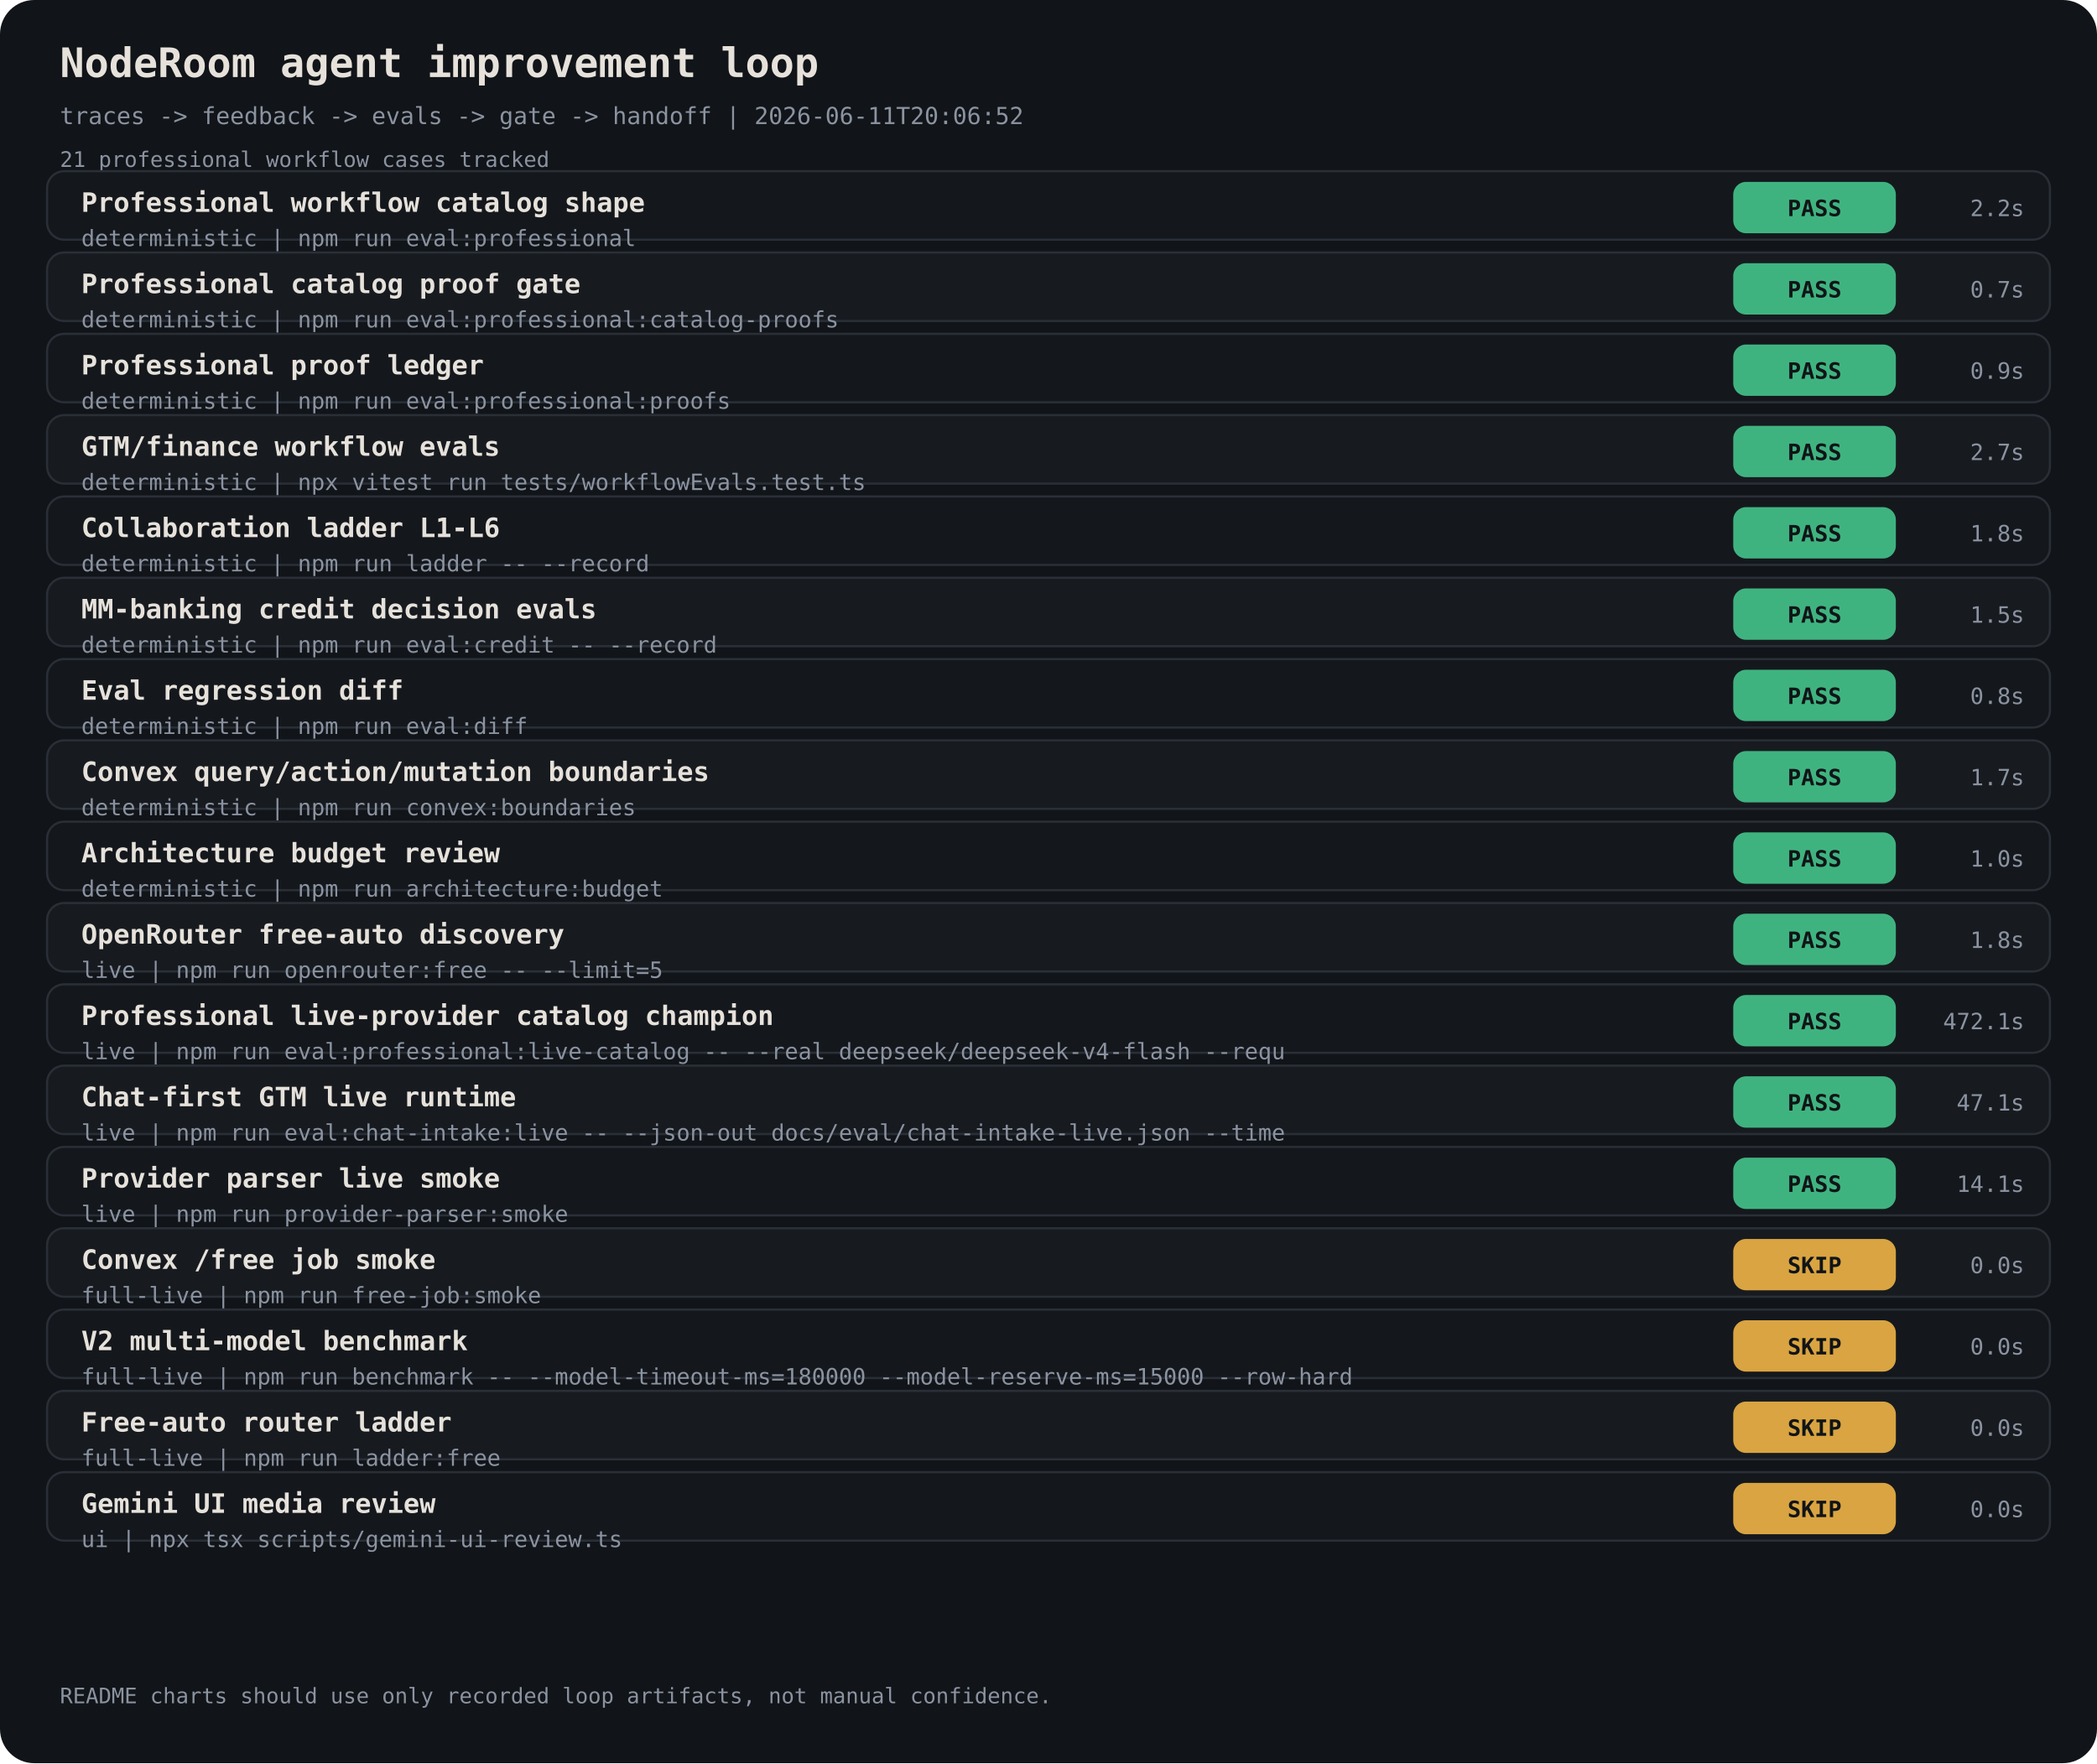
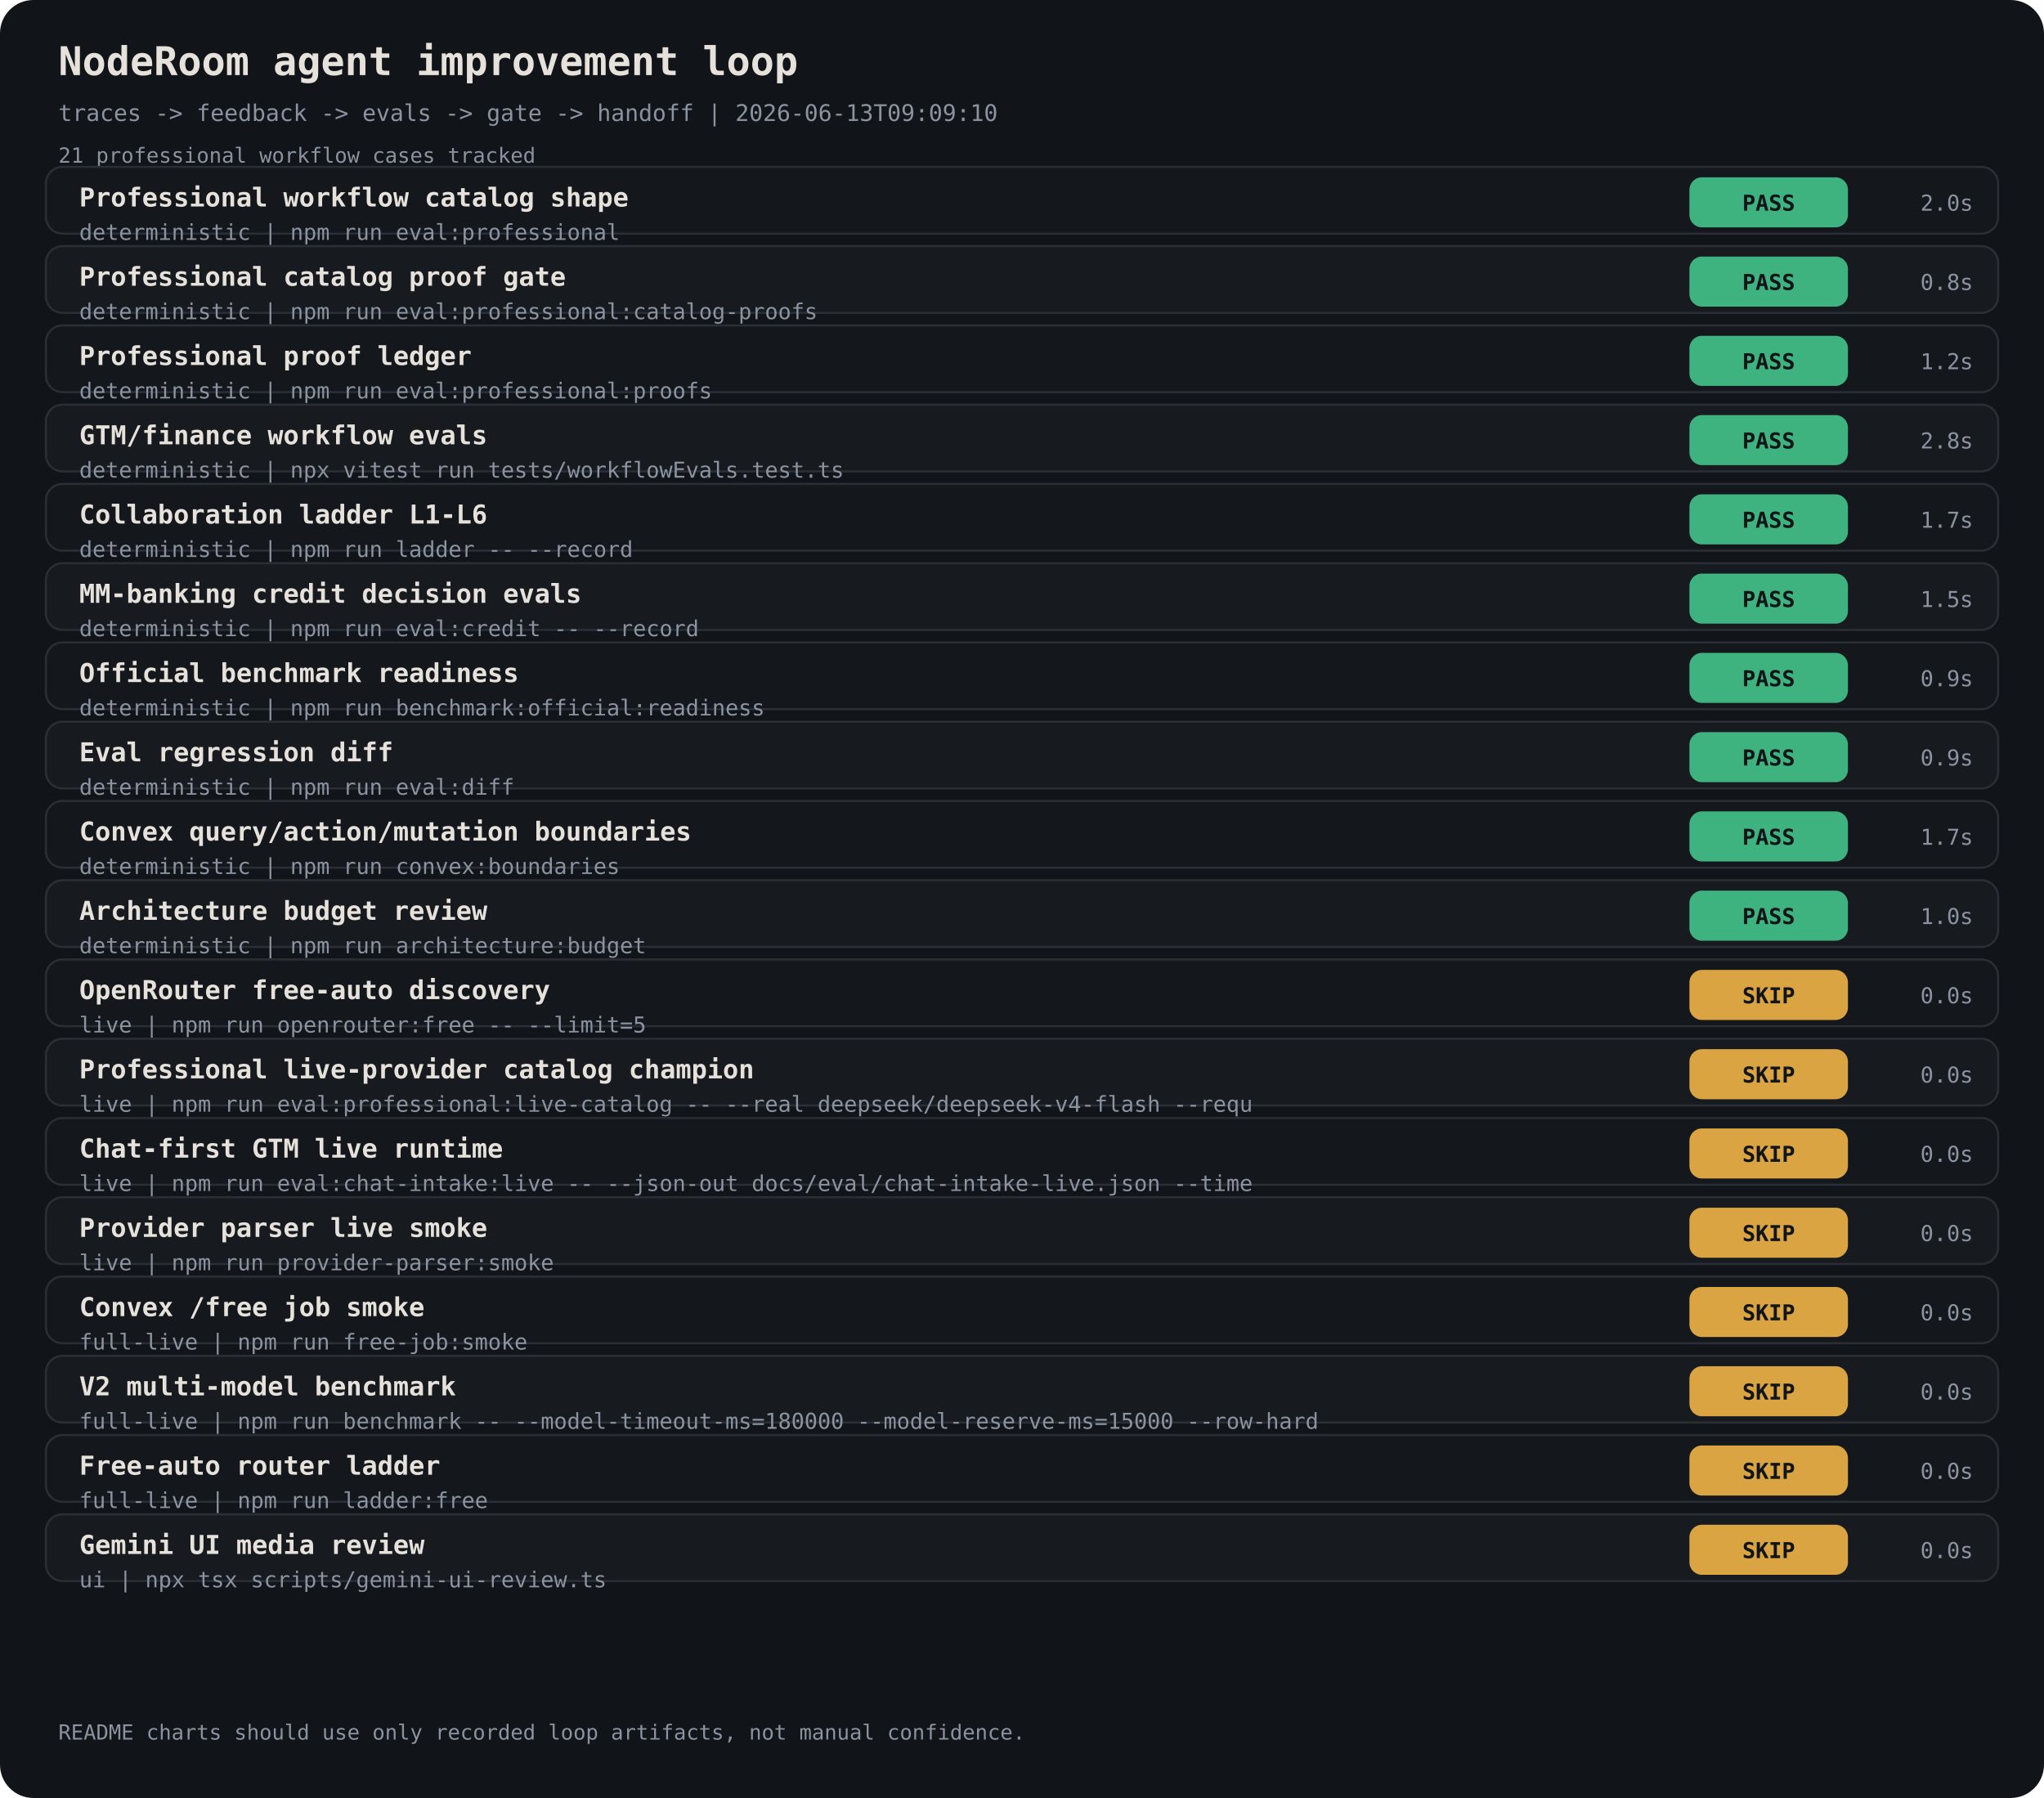
- <svg xmlns="http://www.w3.org/2000/svg" width="980" height="824" viewBox="0 0 980 824" font-family="ui-monospace, 'JetBrains Mono', monospace">
-   <rect width="980" height="824" rx="16" fill="#111418" />
+ <svg xmlns="http://www.w3.org/2000/svg" width="980" height="862" viewBox="0 0 980 862" font-family="ui-monospace, 'JetBrains Mono', monospace">
+   <rect width="980" height="862" rx="16" fill="#111418" />
  <text x="28" y="36" fill="#E6E1DA" font-size="19" font-weight="700">NodeRoom agent improvement loop</text>
-   <text x="28" y="58" fill="#8B93A1" font-size="11">traces -&gt; feedback -&gt; evals -&gt; gate -&gt; handoff | 2026-06-11T20:06:52</text>
+   <text x="28" y="58" fill="#8B93A1" font-size="11">traces -&gt; feedback -&gt; evals -&gt; gate -&gt; handoff | 2026-06-13T09:09:10</text>
  <text x="28" y="78" fill="#8B93A1" font-size="10">21 professional workflow cases tracked</text>
  <rect x="22" y="80" width="936" height="32" rx="8" fill="#14181D" stroke="#2A2F37" />
  <text x="38" y="99" fill="#E6E1DA" font-size="12.5" font-weight="700">Professional workflow catalog shape</text>
  <text x="38" y="115" fill="#8B93A1" font-size="10.5">deterministic | npm run eval:professional</text>
  <rect x="810" y="85" width="76" height="24" rx="6" fill="#3FB37F" />
  <text x="848" y="101" fill="#111418" font-size="10.5" text-anchor="middle" font-weight="800">PASS</text>
-   <text x="946" y="101" fill="#8B93A1" font-size="10.5" text-anchor="end">2.2s</text>
+   <text x="946" y="101" fill="#8B93A1" font-size="10.5" text-anchor="end">2.0s</text>
  <rect x="22" y="118" width="936" height="32" rx="8" fill="#171B20" stroke="#2A2F37" />
  <text x="38" y="137" fill="#E6E1DA" font-size="12.5" font-weight="700">Professional catalog proof gate</text>
  <text x="38" y="153" fill="#8B93A1" font-size="10.5">deterministic | npm run eval:professional:catalog-proofs</text>
  <rect x="810" y="123" width="76" height="24" rx="6" fill="#3FB37F" />
  <text x="848" y="139" fill="#111418" font-size="10.5" text-anchor="middle" font-weight="800">PASS</text>
-   <text x="946" y="139" fill="#8B93A1" font-size="10.5" text-anchor="end">0.7s</text>
+   <text x="946" y="139" fill="#8B93A1" font-size="10.5" text-anchor="end">0.8s</text>
  <rect x="22" y="156" width="936" height="32" rx="8" fill="#14181D" stroke="#2A2F37" />
  <text x="38" y="175" fill="#E6E1DA" font-size="12.5" font-weight="700">Professional proof ledger</text>
  <text x="38" y="191" fill="#8B93A1" font-size="10.5">deterministic | npm run eval:professional:proofs</text>
  <rect x="810" y="161" width="76" height="24" rx="6" fill="#3FB37F" />
  <text x="848" y="177" fill="#111418" font-size="10.5" text-anchor="middle" font-weight="800">PASS</text>
-   <text x="946" y="177" fill="#8B93A1" font-size="10.5" text-anchor="end">0.9s</text>
+   <text x="946" y="177" fill="#8B93A1" font-size="10.5" text-anchor="end">1.2s</text>
  <rect x="22" y="194" width="936" height="32" rx="8" fill="#171B20" stroke="#2A2F37" />
  <text x="38" y="213" fill="#E6E1DA" font-size="12.5" font-weight="700">GTM/finance workflow evals</text>
  <text x="38" y="229" fill="#8B93A1" font-size="10.5">deterministic | npx vitest run tests/workflowEvals.test.ts</text>
  <rect x="810" y="199" width="76" height="24" rx="6" fill="#3FB37F" />
  <text x="848" y="215" fill="#111418" font-size="10.5" text-anchor="middle" font-weight="800">PASS</text>
-   <text x="946" y="215" fill="#8B93A1" font-size="10.5" text-anchor="end">2.7s</text>
+   <text x="946" y="215" fill="#8B93A1" font-size="10.5" text-anchor="end">2.8s</text>
  <rect x="22" y="232" width="936" height="32" rx="8" fill="#14181D" stroke="#2A2F37" />
  <text x="38" y="251" fill="#E6E1DA" font-size="12.5" font-weight="700">Collaboration ladder L1-L6</text>
  <text x="38" y="267" fill="#8B93A1" font-size="10.5">deterministic | npm run ladder -- --record</text>
  <rect x="810" y="237" width="76" height="24" rx="6" fill="#3FB37F" />
  <text x="848" y="253" fill="#111418" font-size="10.5" text-anchor="middle" font-weight="800">PASS</text>
-   <text x="946" y="253" fill="#8B93A1" font-size="10.5" text-anchor="end">1.8s</text>
+   <text x="946" y="253" fill="#8B93A1" font-size="10.5" text-anchor="end">1.7s</text>
  <rect x="22" y="270" width="936" height="32" rx="8" fill="#171B20" stroke="#2A2F37" />
  <text x="38" y="289" fill="#E6E1DA" font-size="12.5" font-weight="700">MM-banking credit decision evals</text>
  <text x="38" y="305" fill="#8B93A1" font-size="10.5">deterministic | npm run eval:credit -- --record</text>
  <rect x="810" y="275" width="76" height="24" rx="6" fill="#3FB37F" />
  <text x="848" y="291" fill="#111418" font-size="10.5" text-anchor="middle" font-weight="800">PASS</text>
  <text x="946" y="291" fill="#8B93A1" font-size="10.5" text-anchor="end">1.5s</text>
  <rect x="22" y="308" width="936" height="32" rx="8" fill="#14181D" stroke="#2A2F37" />
-   <text x="38" y="327" fill="#E6E1DA" font-size="12.5" font-weight="700">Eval regression diff</text>
-   <text x="38" y="343" fill="#8B93A1" font-size="10.5">deterministic | npm run eval:diff</text>
+   <text x="38" y="327" fill="#E6E1DA" font-size="12.5" font-weight="700">Official benchmark readiness</text>
+   <text x="38" y="343" fill="#8B93A1" font-size="10.5">deterministic | npm run benchmark:official:readiness</text>
  <rect x="810" y="313" width="76" height="24" rx="6" fill="#3FB37F" />
  <text x="848" y="329" fill="#111418" font-size="10.5" text-anchor="middle" font-weight="800">PASS</text>
-   <text x="946" y="329" fill="#8B93A1" font-size="10.5" text-anchor="end">0.8s</text>
+   <text x="946" y="329" fill="#8B93A1" font-size="10.5" text-anchor="end">0.9s</text>
  <rect x="22" y="346" width="936" height="32" rx="8" fill="#171B20" stroke="#2A2F37" />
-   <text x="38" y="365" fill="#E6E1DA" font-size="12.5" font-weight="700">Convex query/action/mutation boundaries</text>
-   <text x="38" y="381" fill="#8B93A1" font-size="10.5">deterministic | npm run convex:boundaries</text>
+   <text x="38" y="365" fill="#E6E1DA" font-size="12.5" font-weight="700">Eval regression diff</text>
+   <text x="38" y="381" fill="#8B93A1" font-size="10.5">deterministic | npm run eval:diff</text>
  <rect x="810" y="351" width="76" height="24" rx="6" fill="#3FB37F" />
  <text x="848" y="367" fill="#111418" font-size="10.5" text-anchor="middle" font-weight="800">PASS</text>
-   <text x="946" y="367" fill="#8B93A1" font-size="10.5" text-anchor="end">1.7s</text>
+   <text x="946" y="367" fill="#8B93A1" font-size="10.5" text-anchor="end">0.9s</text>
  <rect x="22" y="384" width="936" height="32" rx="8" fill="#14181D" stroke="#2A2F37" />
-   <text x="38" y="403" fill="#E6E1DA" font-size="12.5" font-weight="700">Architecture budget review</text>
-   <text x="38" y="419" fill="#8B93A1" font-size="10.5">deterministic | npm run architecture:budget</text>
+   <text x="38" y="403" fill="#E6E1DA" font-size="12.5" font-weight="700">Convex query/action/mutation boundaries</text>
+   <text x="38" y="419" fill="#8B93A1" font-size="10.5">deterministic | npm run convex:boundaries</text>
  <rect x="810" y="389" width="76" height="24" rx="6" fill="#3FB37F" />
  <text x="848" y="405" fill="#111418" font-size="10.5" text-anchor="middle" font-weight="800">PASS</text>
-   <text x="946" y="405" fill="#8B93A1" font-size="10.5" text-anchor="end">1.0s</text>
+   <text x="946" y="405" fill="#8B93A1" font-size="10.5" text-anchor="end">1.7s</text>
  <rect x="22" y="422" width="936" height="32" rx="8" fill="#171B20" stroke="#2A2F37" />
-   <text x="38" y="441" fill="#E6E1DA" font-size="12.5" font-weight="700">OpenRouter free-auto discovery</text>
-   <text x="38" y="457" fill="#8B93A1" font-size="10.5">live | npm run openrouter:free -- --limit=5</text>
+   <text x="38" y="441" fill="#E6E1DA" font-size="12.5" font-weight="700">Architecture budget review</text>
+   <text x="38" y="457" fill="#8B93A1" font-size="10.5">deterministic | npm run architecture:budget</text>
  <rect x="810" y="427" width="76" height="24" rx="6" fill="#3FB37F" />
  <text x="848" y="443" fill="#111418" font-size="10.5" text-anchor="middle" font-weight="800">PASS</text>
-   <text x="946" y="443" fill="#8B93A1" font-size="10.5" text-anchor="end">1.8s</text>
+   <text x="946" y="443" fill="#8B93A1" font-size="10.5" text-anchor="end">1.0s</text>
  <rect x="22" y="460" width="936" height="32" rx="8" fill="#14181D" stroke="#2A2F37" />
-   <text x="38" y="479" fill="#E6E1DA" font-size="12.5" font-weight="700">Professional live-provider catalog champion</text>
-   <text x="38" y="495" fill="#8B93A1" font-size="10.5">live | npm run eval:professional:live-catalog -- --real deepseek/deepseek-v4-flash --requ</text>
-   <rect x="810" y="465" width="76" height="24" rx="6" fill="#3FB37F" />
-   <text x="848" y="481" fill="#111418" font-size="10.5" text-anchor="middle" font-weight="800">PASS</text>
-   <text x="946" y="481" fill="#8B93A1" font-size="10.5" text-anchor="end">472.1s</text>
+   <text x="38" y="479" fill="#E6E1DA" font-size="12.5" font-weight="700">OpenRouter free-auto discovery</text>
+   <text x="38" y="495" fill="#8B93A1" font-size="10.5">live | npm run openrouter:free -- --limit=5</text>
+   <rect x="810" y="465" width="76" height="24" rx="6" fill="#D9A441" />
+   <text x="848" y="481" fill="#111418" font-size="10.5" text-anchor="middle" font-weight="800">SKIP</text>
+   <text x="946" y="481" fill="#8B93A1" font-size="10.5" text-anchor="end">0.0s</text>
  <rect x="22" y="498" width="936" height="32" rx="8" fill="#171B20" stroke="#2A2F37" />
-   <text x="38" y="517" fill="#E6E1DA" font-size="12.5" font-weight="700">Chat-first GTM live runtime</text>
-   <text x="38" y="533" fill="#8B93A1" font-size="10.5">live | npm run eval:chat-intake:live -- --json-out docs/eval/chat-intake-live.json --time</text>
-   <rect x="810" y="503" width="76" height="24" rx="6" fill="#3FB37F" />
-   <text x="848" y="519" fill="#111418" font-size="10.5" text-anchor="middle" font-weight="800">PASS</text>
-   <text x="946" y="519" fill="#8B93A1" font-size="10.5" text-anchor="end">47.1s</text>
+   <text x="38" y="517" fill="#E6E1DA" font-size="12.5" font-weight="700">Professional live-provider catalog champion</text>
+   <text x="38" y="533" fill="#8B93A1" font-size="10.5">live | npm run eval:professional:live-catalog -- --real deepseek/deepseek-v4-flash --requ</text>
+   <rect x="810" y="503" width="76" height="24" rx="6" fill="#D9A441" />
+   <text x="848" y="519" fill="#111418" font-size="10.5" text-anchor="middle" font-weight="800">SKIP</text>
+   <text x="946" y="519" fill="#8B93A1" font-size="10.5" text-anchor="end">0.0s</text>
  <rect x="22" y="536" width="936" height="32" rx="8" fill="#14181D" stroke="#2A2F37" />
-   <text x="38" y="555" fill="#E6E1DA" font-size="12.5" font-weight="700">Provider parser live smoke</text>
-   <text x="38" y="571" fill="#8B93A1" font-size="10.5">live | npm run provider-parser:smoke</text>
-   <rect x="810" y="541" width="76" height="24" rx="6" fill="#3FB37F" />
-   <text x="848" y="557" fill="#111418" font-size="10.5" text-anchor="middle" font-weight="800">PASS</text>
-   <text x="946" y="557" fill="#8B93A1" font-size="10.5" text-anchor="end">14.1s</text>
+   <text x="38" y="555" fill="#E6E1DA" font-size="12.5" font-weight="700">Chat-first GTM live runtime</text>
+   <text x="38" y="571" fill="#8B93A1" font-size="10.5">live | npm run eval:chat-intake:live -- --json-out docs/eval/chat-intake-live.json --time</text>
+   <rect x="810" y="541" width="76" height="24" rx="6" fill="#D9A441" />
+   <text x="848" y="557" fill="#111418" font-size="10.5" text-anchor="middle" font-weight="800">SKIP</text>
+   <text x="946" y="557" fill="#8B93A1" font-size="10.5" text-anchor="end">0.0s</text>
  <rect x="22" y="574" width="936" height="32" rx="8" fill="#171B20" stroke="#2A2F37" />
-   <text x="38" y="593" fill="#E6E1DA" font-size="12.5" font-weight="700">Convex /free job smoke</text>
-   <text x="38" y="609" fill="#8B93A1" font-size="10.5">full-live | npm run free-job:smoke</text>
+   <text x="38" y="593" fill="#E6E1DA" font-size="12.5" font-weight="700">Provider parser live smoke</text>
+   <text x="38" y="609" fill="#8B93A1" font-size="10.5">live | npm run provider-parser:smoke</text>
  <rect x="810" y="579" width="76" height="24" rx="6" fill="#D9A441" />
  <text x="848" y="595" fill="#111418" font-size="10.5" text-anchor="middle" font-weight="800">SKIP</text>
  <text x="946" y="595" fill="#8B93A1" font-size="10.5" text-anchor="end">0.0s</text>
  <rect x="22" y="612" width="936" height="32" rx="8" fill="#14181D" stroke="#2A2F37" />
-   <text x="38" y="631" fill="#E6E1DA" font-size="12.5" font-weight="700">V2 multi-model benchmark</text>
-   <text x="38" y="647" fill="#8B93A1" font-size="10.5">full-live | npm run benchmark -- --model-timeout-ms=180000 --model-reserve-ms=15000 --row-hard</text>
+   <text x="38" y="631" fill="#E6E1DA" font-size="12.5" font-weight="700">Convex /free job smoke</text>
+   <text x="38" y="647" fill="#8B93A1" font-size="10.5">full-live | npm run free-job:smoke</text>
  <rect x="810" y="617" width="76" height="24" rx="6" fill="#D9A441" />
  <text x="848" y="633" fill="#111418" font-size="10.5" text-anchor="middle" font-weight="800">SKIP</text>
  <text x="946" y="633" fill="#8B93A1" font-size="10.5" text-anchor="end">0.0s</text>
  <rect x="22" y="650" width="936" height="32" rx="8" fill="#171B20" stroke="#2A2F37" />
-   <text x="38" y="669" fill="#E6E1DA" font-size="12.5" font-weight="700">Free-auto router ladder</text>
-   <text x="38" y="685" fill="#8B93A1" font-size="10.5">full-live | npm run ladder:free</text>
+   <text x="38" y="669" fill="#E6E1DA" font-size="12.5" font-weight="700">V2 multi-model benchmark</text>
+   <text x="38" y="685" fill="#8B93A1" font-size="10.5">full-live | npm run benchmark -- --model-timeout-ms=180000 --model-reserve-ms=15000 --row-hard</text>
  <rect x="810" y="655" width="76" height="24" rx="6" fill="#D9A441" />
  <text x="848" y="671" fill="#111418" font-size="10.5" text-anchor="middle" font-weight="800">SKIP</text>
  <text x="946" y="671" fill="#8B93A1" font-size="10.5" text-anchor="end">0.0s</text>
  <rect x="22" y="688" width="936" height="32" rx="8" fill="#14181D" stroke="#2A2F37" />
-   <text x="38" y="707" fill="#E6E1DA" font-size="12.5" font-weight="700">Gemini UI media review</text>
-   <text x="38" y="723" fill="#8B93A1" font-size="10.5">ui | npx tsx scripts/gemini-ui-review.ts</text>
+   <text x="38" y="707" fill="#E6E1DA" font-size="12.5" font-weight="700">Free-auto router ladder</text>
+   <text x="38" y="723" fill="#8B93A1" font-size="10.5">full-live | npm run ladder:free</text>
  <rect x="810" y="693" width="76" height="24" rx="6" fill="#D9A441" />
  <text x="848" y="709" fill="#111418" font-size="10.5" text-anchor="middle" font-weight="800">SKIP</text>
  <text x="946" y="709" fill="#8B93A1" font-size="10.5" text-anchor="end">0.0s</text>
-   <text x="28" y="796" fill="#8B93A1" font-size="10">README charts should use only recorded loop artifacts, not manual confidence.</text>
+   <rect x="22" y="726" width="936" height="32" rx="8" fill="#171B20" stroke="#2A2F37" />
+   <text x="38" y="745" fill="#E6E1DA" font-size="12.5" font-weight="700">Gemini UI media review</text>
+   <text x="38" y="761" fill="#8B93A1" font-size="10.5">ui | npx tsx scripts/gemini-ui-review.ts</text>
+   <rect x="810" y="731" width="76" height="24" rx="6" fill="#D9A441" />
+   <text x="848" y="747" fill="#111418" font-size="10.5" text-anchor="middle" font-weight="800">SKIP</text>
+   <text x="946" y="747" fill="#8B93A1" font-size="10.5" text-anchor="end">0.0s</text>
+   <text x="28" y="834" fill="#8B93A1" font-size="10">README charts should use only recorded loop artifacts, not manual confidence.</text>
</svg>
